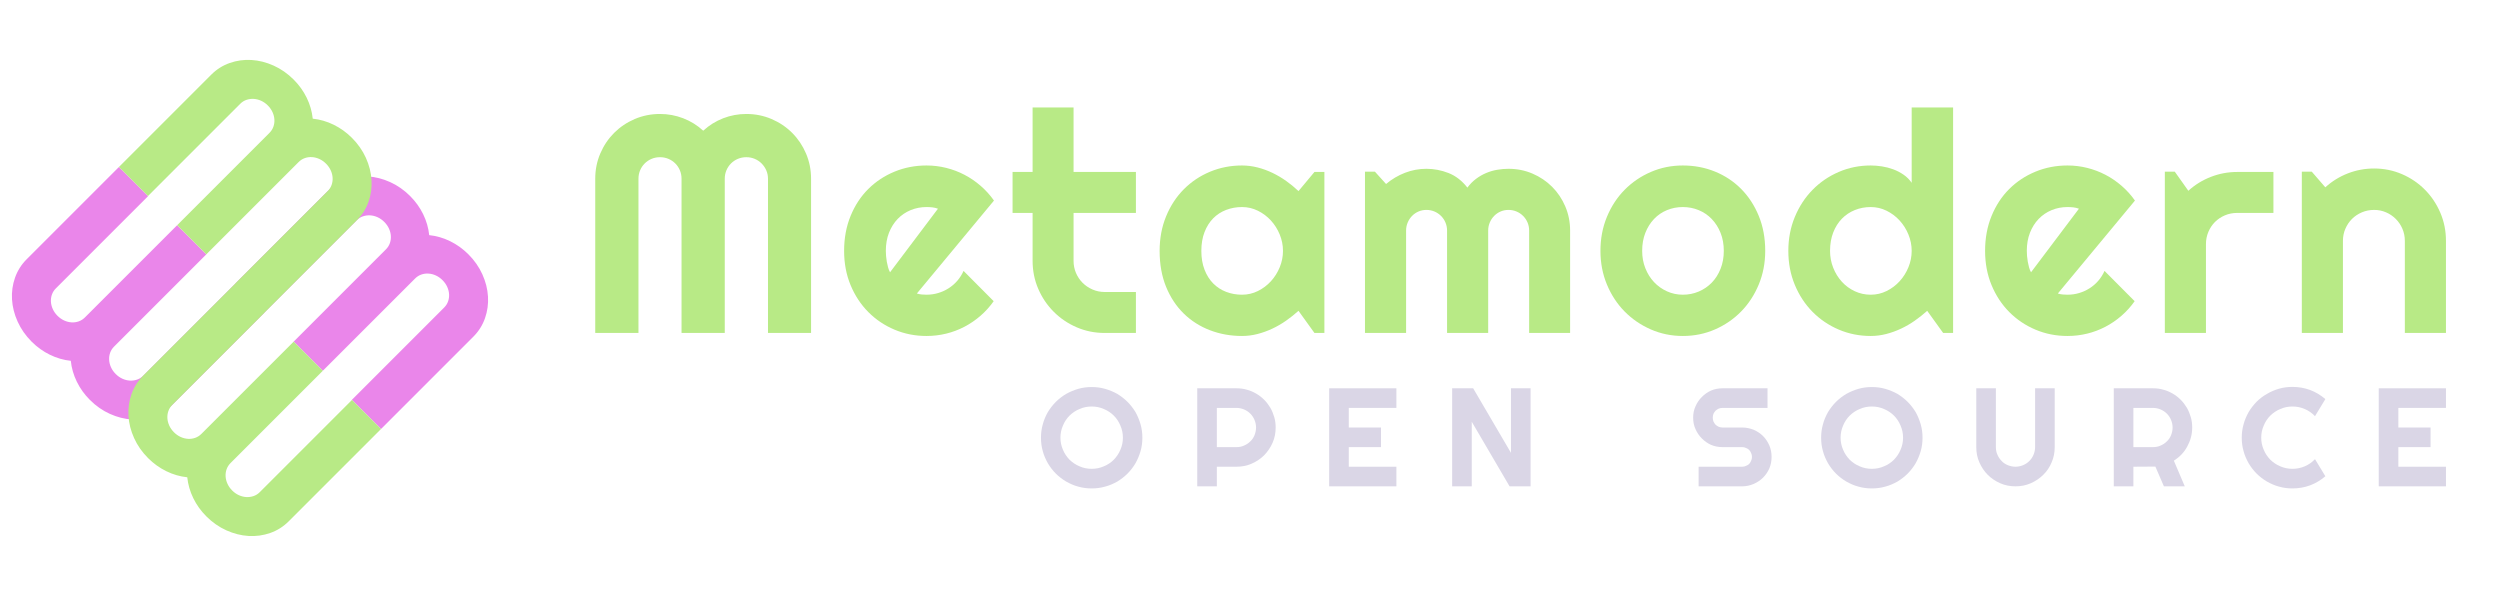
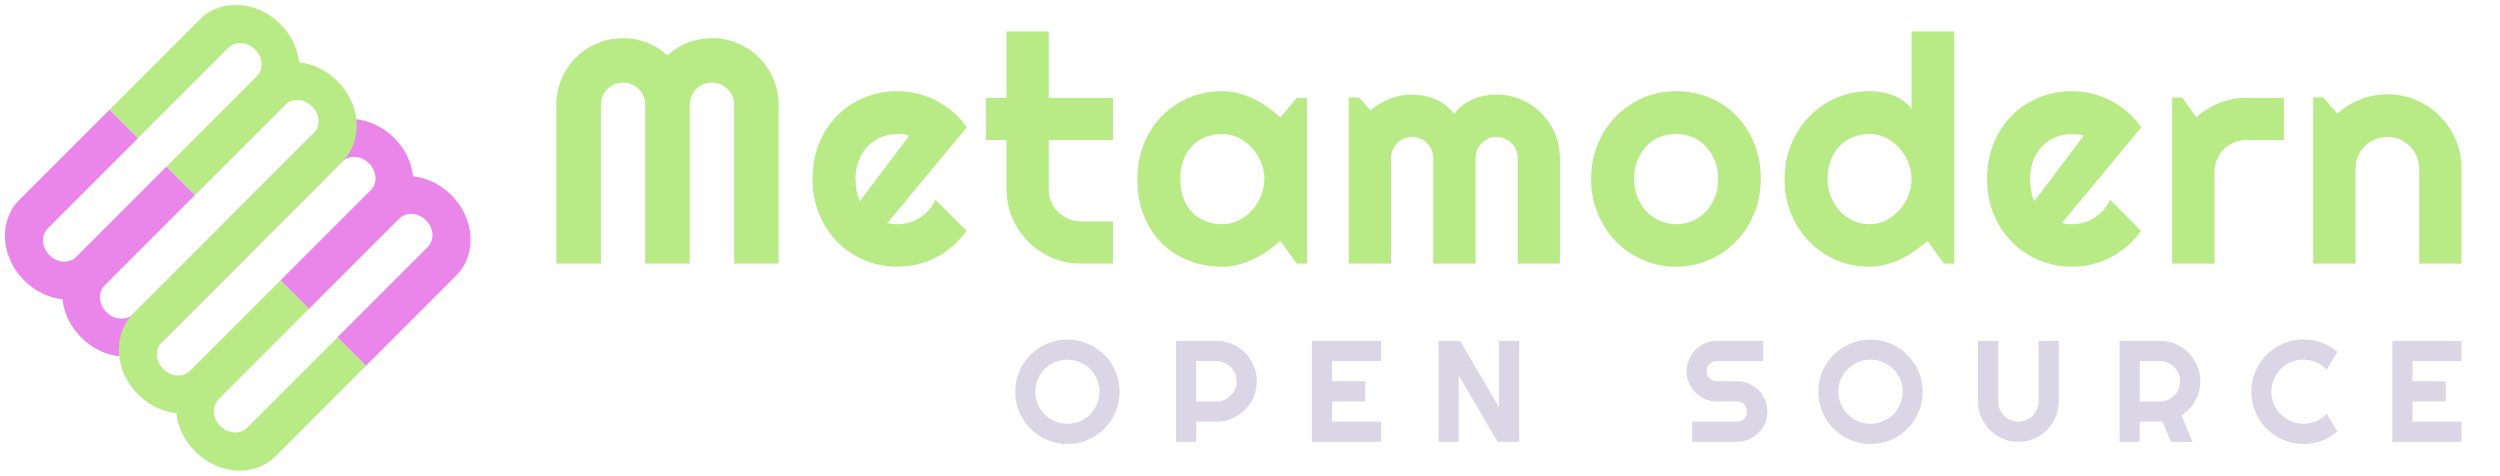
- <svg xmlns="http://www.w3.org/2000/svg" width="100%" height="100%" viewBox="0 0 1260 301" version="1.1" xml:space="preserve" style="fill-rule:evenodd;clip-rule:evenodd;stroke-linejoin:round;stroke-miterlimit:2;">
-   <rect id="os-logo-blue-purple-no-bg" x="0" y="0" width="1260" height="300.358" style="fill:none;" />
-   <g>
-     <path d="M133.307,157.485l46.507,-46.507c0.908,-0.908 1.952,-1.56 3.132,-1.955c1.18,-0.394 2.398,-0.554 3.654,-0.479c1.256,0.075 2.494,0.39 3.715,0.945c1.22,0.554 2.343,1.344 3.367,2.368c1.024,1.024 1.813,2.146 2.368,3.367c0.554,1.22 0.869,2.458 0.944,3.715c0.075,1.256 -0.093,2.465 -0.505,3.628c-0.411,1.162 -1.071,2.198 -1.98,3.106l-46.507,46.508l14.695,14.695l46.508,-46.507c0.908,-0.909 1.943,-1.569 3.106,-1.98c1.163,-0.412 2.372,-0.58 3.628,-0.505c1.256,0.075 2.495,0.39 3.715,0.944c1.221,0.555 2.343,1.344 3.367,2.368c1.024,1.024 1.814,2.147 2.368,3.367c0.555,1.221 0.869,2.459 0.945,3.715c0.075,1.256 -0.093,2.466 -0.505,3.628c-0.412,1.163 -1.072,2.199 -1.98,3.107l-46.508,46.507l14.696,14.696l46.507,-46.508c2.695,-2.695 4.659,-5.802 5.892,-9.322c1.233,-3.521 1.737,-7.165 1.512,-10.933c-0.226,-3.769 -1.171,-7.5 -2.837,-11.194c-1.665,-3.694 -4.017,-7.06 -7.055,-10.098c-2.731,-2.731 -5.791,-4.927 -9.18,-6.591c-3.389,-1.663 -6.908,-2.684 -10.557,-3.063c-0.379,-3.649 -1.391,-7.159 -3.037,-10.531c-1.646,-3.372 -3.835,-6.423 -6.565,-9.154c-3.038,-3.038 -6.405,-5.39 -10.098,-7.055c-3.694,-1.666 -7.426,-2.611 -11.194,-2.837c-3.768,-0.225 -7.412,0.278 -10.933,1.512c-3.52,1.233 -6.628,3.197 -9.322,5.892l-46.508,46.507l0.031,0.031l-46.507,46.508c-0.908,0.908 -1.952,1.559 -3.132,1.954c-1.18,0.395 -2.398,0.555 -3.654,0.479c-1.256,-0.075 -2.494,-0.39 -3.715,-0.944c-1.22,-0.555 -2.343,-1.344 -3.367,-2.368c-1.024,-1.024 -1.813,-2.146 -2.368,-3.367c-0.554,-1.221 -0.869,-2.459 -0.944,-3.715c-0.075,-1.256 0.093,-2.465 0.505,-3.628c0.411,-1.163 1.071,-2.198 1.98,-3.107l46.507,-46.507l-14.695,-14.695l-46.508,46.507c-0.908,0.908 -1.943,1.568 -3.106,1.98c-1.163,0.412 -2.372,0.58 -3.628,0.505c-1.256,-0.075 -2.495,-0.39 -3.715,-0.945c-1.221,-0.554 -2.343,-1.343 -3.367,-2.368c-1.024,-1.024 -1.814,-2.146 -2.368,-3.367c-0.555,-1.22 -0.869,-2.458 -0.945,-3.714c-0.075,-1.257 0.093,-2.466 0.505,-3.629c0.412,-1.162 1.072,-2.198 1.98,-3.106l46.508,-46.508l-14.696,-14.695l-46.507,46.507c-2.695,2.695 -4.659,5.803 -5.892,9.323c-1.233,3.52 -1.737,7.165 -1.512,10.933c0.226,3.768 1.171,7.499 2.837,11.193c1.665,3.694 4.017,7.06 7.055,10.098c2.731,2.731 5.791,4.928 9.18,6.591c3.389,1.663 6.908,2.684 10.557,3.063c0.379,3.649 1.391,7.16 3.037,10.532c1.646,3.372 3.835,6.423 6.565,9.154c3.038,3.038 6.405,5.39 10.098,7.055c3.694,1.665 7.426,2.611 11.194,2.836c3.768,0.226 7.412,-0.278 10.933,-1.511c3.52,-1.233 6.628,-3.197 9.322,-5.892l46.508,-46.508" style="fill:#ea86ea;" />
-     <path d="M133.338,157.516l46.507,-46.507c2.695,-2.695 4.659,-5.802 5.892,-9.323c1.233,-3.52 1.737,-7.164 1.512,-10.932c-0.226,-3.769 -1.172,-7.5 -2.837,-11.194c-1.665,-3.694 -4.017,-7.06 -7.055,-10.098c-2.731,-2.731 -5.791,-4.928 -9.18,-6.591c-3.389,-1.663 -6.908,-2.684 -10.557,-3.063c-0.379,-3.649 -1.391,-7.159 -3.037,-10.531c-1.646,-3.372 -3.835,-6.423 -6.566,-9.154c-3.038,-3.038 -6.404,-5.39 -10.098,-7.055c-3.694,-1.666 -7.425,-2.611 -11.193,-2.837c-3.768,-0.226 -7.412,0.278 -10.933,1.512c-3.52,1.233 -6.628,3.197 -9.322,5.892l-46.508,46.507l14.644,14.644l46.508,-46.507c0.908,-0.908 1.952,-1.56 3.132,-1.955c1.18,-0.394 2.398,-0.554 3.654,-0.479c1.256,0.075 2.494,0.39 3.715,0.945c1.22,0.554 2.343,1.343 3.367,2.367c1.024,1.025 1.813,2.147 2.367,3.367c0.555,1.221 0.87,2.459 0.945,3.715c0.075,1.256 -0.093,2.466 -0.505,3.629c-0.412,1.162 -1.072,2.198 -1.98,3.106l-46.507,46.508l14.695,14.695l46.507,-46.507c0.909,-0.909 1.944,-1.569 3.107,-1.981c1.163,-0.411 2.372,-0.58 3.628,-0.504c1.256,0.075 2.495,0.39 3.715,0.944c1.221,0.555 2.343,1.344 3.367,2.368c1.024,1.024 1.814,2.146 2.368,3.367c0.554,1.221 0.869,2.459 0.945,3.715c0.075,1.256 -0.094,2.465 -0.505,3.628c-0.412,1.163 -1.072,2.198 -1.98,3.107l-46.508,46.507l0.02,0.02l-46.507,46.507c-2.695,2.695 -4.659,5.803 -5.892,9.323c-1.233,3.521 -1.737,7.165 -1.512,10.933c0.226,3.768 1.172,7.499 2.837,11.193c1.665,3.694 4.017,7.06 7.055,10.098c2.731,2.731 5.791,4.928 9.18,6.591c3.389,1.663 6.908,2.684 10.557,3.063c0.379,3.649 1.391,7.16 3.037,10.532c1.646,3.372 3.835,6.423 6.566,9.154c3.038,3.038 6.404,5.39 10.098,7.055c3.694,1.665 7.425,2.611 11.193,2.836c3.768,0.226 7.412,-0.278 10.933,-1.511c3.52,-1.233 6.628,-3.197 9.322,-5.892l46.508,-46.507l-14.644,-14.645l-46.508,46.508c-0.908,0.908 -1.952,1.56 -3.132,1.954c-1.18,0.395 -2.398,0.555 -3.654,0.479c-1.256,-0.075 -2.494,-0.39 -3.715,-0.944c-1.22,-0.555 -2.343,-1.344 -3.367,-2.368c-1.024,-1.024 -1.813,-2.146 -2.367,-3.367c-0.555,-1.22 -0.87,-2.459 -0.945,-3.715c-0.075,-1.256 0.093,-2.465 0.505,-3.628c0.412,-1.163 1.072,-2.198 1.98,-3.107l46.507,-46.507l-14.695,-14.695l-46.507,46.507c-0.909,0.908 -1.944,1.568 -3.107,1.98c-1.163,0.412 -2.372,0.58 -3.628,0.505c-1.256,-0.075 -2.495,-0.39 -3.715,-0.945c-1.221,-0.554 -2.343,-1.343 -3.367,-2.367c-1.024,-1.024 -1.814,-2.147 -2.368,-3.367c-0.554,-1.221 -0.869,-2.459 -0.945,-3.715c-0.075,-1.256 0.094,-2.466 0.505,-3.629c0.412,-1.162 1.072,-2.198 1.98,-3.106l46.508,-46.507" style="fill:#b8ea86;" />
-   </g>
-   <path d="M408.777,167.814l-21.71,0l0,-77.731c0,-1.518 -0.291,-2.935 -0.873,-4.25c-0.582,-1.316 -1.366,-2.467 -2.353,-3.454c-0.987,-0.987 -2.138,-1.759 -3.454,-2.315c-1.316,-0.557 -2.733,-0.835 -4.251,-0.835c-1.518,0 -2.935,0.278 -4.251,0.835c-1.316,0.556 -2.467,1.328 -3.454,2.315c-0.986,0.987 -1.758,2.138 -2.315,3.454c-0.556,1.315 -0.835,2.732 -0.835,4.25l0,77.731l-21.786,0l0,-77.731c0,-1.518 -0.278,-2.935 -0.835,-4.25c-0.556,-1.316 -1.328,-2.467 -2.315,-3.454c-0.987,-0.987 -2.138,-1.759 -3.454,-2.315c-1.315,-0.557 -2.732,-0.835 -4.25,-0.835c-1.519,0 -2.936,0.278 -4.251,0.835c-1.316,0.556 -2.467,1.328 -3.454,2.315c-0.987,0.987 -1.759,2.138 -2.315,3.454c-0.557,1.315 -0.835,2.732 -0.835,4.25l0,77.731l-21.786,0l0,-77.731c0,-4.503 0.848,-8.742 2.543,-12.714c1.695,-3.973 4.023,-7.439 6.983,-10.4c2.961,-2.96 6.427,-5.288 10.4,-6.983c3.972,-1.696 8.211,-2.543 12.715,-2.543c4.048,0 7.945,0.721 11.689,2.163c3.745,1.442 7.111,3.53 10.096,6.263c2.986,-2.733 6.339,-4.821 10.058,-6.263c3.72,-1.442 7.604,-2.163 11.652,-2.163c4.504,0 8.742,0.847 12.715,2.543c3.972,1.695 7.439,4.023 10.399,6.983c2.961,2.961 5.288,6.427 6.984,10.4c1.695,3.972 2.543,8.211 2.543,12.714l0,77.731Z" style="fill:#b8ea86;fill-rule:nonzero;" />
-   <path d="M462.098,147.926c0.809,0.253 1.619,0.417 2.429,0.493c0.809,0.076 1.619,0.114 2.429,0.114c2.024,0 3.972,-0.278 5.845,-0.835c1.872,-0.557 3.631,-1.354 5.275,-2.391c1.645,-1.038 3.113,-2.303 4.403,-3.796c1.291,-1.493 2.341,-3.15 3.15,-4.972l15.182,15.258c-1.923,2.733 -4.137,5.187 -6.642,7.363c-2.505,2.176 -5.212,4.023 -8.122,5.541c-2.91,1.518 -5.972,2.67 -9.185,3.454c-3.214,0.785 -6.516,1.177 -9.906,1.177c-5.719,0 -11.095,-1.063 -16.131,-3.188c-5.035,-2.126 -9.438,-5.086 -13.208,-8.882c-3.77,-3.795 -6.743,-8.312 -8.919,-13.549c-2.176,-5.238 -3.264,-10.994 -3.264,-17.269c0,-6.427 1.088,-12.298 3.264,-17.611c2.176,-5.314 5.149,-9.843 8.919,-13.588c3.77,-3.745 8.173,-6.654 13.208,-8.729c5.036,-2.075 10.412,-3.113 16.131,-3.113c3.39,0 6.705,0.405 9.944,1.215c3.239,0.81 6.313,1.974 9.223,3.492c2.91,1.518 5.63,3.378 8.16,5.579c2.53,2.201 4.757,4.668 6.68,7.401l-38.865,46.836Zm10.627,-42.737c-0.962,-0.354 -1.91,-0.582 -2.847,-0.683c-0.936,-0.101 -1.91,-0.152 -2.922,-0.152c-2.834,0 -5.504,0.519 -8.008,1.556c-2.505,1.038 -4.682,2.518 -6.529,4.441c-1.847,1.923 -3.302,4.238 -4.364,6.946c-1.063,2.707 -1.594,5.756 -1.594,9.147c0,0.759 0.038,1.619 0.113,2.58c0.076,0.962 0.203,1.936 0.38,2.923c0.177,0.987 0.392,1.936 0.645,2.846c0.253,0.911 0.582,1.721 0.987,2.43l24.139,-32.034Z" style="fill:#b8ea86;fill-rule:nonzero;" />
-   <path d="M556.789,167.814c-5.01,0 -9.716,-0.949 -14.119,-2.847c-4.403,-1.898 -8.262,-4.504 -11.576,-7.819c-3.315,-3.314 -5.921,-7.173 -7.819,-11.576c-1.897,-4.402 -2.846,-9.109 -2.846,-14.119l0,-24.138l-10.096,0l0,-20.647l10.096,0l0,-32.489l20.647,0l0,32.489l31.426,0l0,20.647l-31.426,0l0,24.138c0,2.177 0.405,4.213 1.214,6.111c0.81,1.898 1.923,3.555 3.34,4.972c1.417,1.417 3.087,2.543 5.01,3.378c1.923,0.835 3.973,1.253 6.149,1.253l15.713,0l0,20.647l-15.713,0Z" style="fill:#b8ea86;fill-rule:nonzero;" />
-   <path d="M667.497,167.814l-5.01,0l-8.047,-11.159c-1.973,1.771 -4.061,3.429 -6.262,4.972c-2.201,1.544 -4.517,2.885 -6.946,4.023c-2.429,1.139 -4.921,2.037 -7.477,2.695c-2.555,0.658 -5.149,0.987 -7.78,0.987c-5.719,0 -11.096,-0.962 -16.131,-2.885c-5.035,-1.923 -9.438,-4.719 -13.208,-8.388c-3.77,-3.669 -6.743,-8.16 -8.919,-13.473c-2.176,-5.314 -3.264,-11.361 -3.264,-18.142c0,-6.326 1.088,-12.133 3.264,-17.421c2.176,-5.289 5.149,-9.831 8.919,-13.626c3.77,-3.795 8.173,-6.743 13.208,-8.843c5.035,-2.1 10.412,-3.151 16.131,-3.151c2.631,0 5.237,0.329 7.818,0.987c2.581,0.658 5.086,1.569 7.515,2.733c2.429,1.164 4.744,2.53 6.946,4.099c2.201,1.569 4.263,3.264 6.186,5.086l8.047,-9.64l5.01,0l0,81.146Zm-20.875,-41.37c0,-2.834 -0.544,-5.58 -1.632,-8.237c-1.088,-2.656 -2.568,-5.009 -4.441,-7.059c-1.872,-2.05 -4.061,-3.694 -6.566,-4.934c-2.505,-1.24 -5.174,-1.86 -8.008,-1.86c-2.834,0 -5.504,0.481 -8.009,1.442c-2.505,0.962 -4.681,2.379 -6.528,4.251c-1.847,1.873 -3.302,4.188 -4.364,6.946c-1.063,2.758 -1.595,5.908 -1.595,9.451c0,3.542 0.532,6.692 1.595,9.45c1.062,2.758 2.517,5.073 4.364,6.946c1.847,1.872 4.023,3.289 6.528,4.251c2.505,0.961 5.175,1.442 8.009,1.442c2.834,0 5.503,-0.62 8.008,-1.86c2.505,-1.24 4.694,-2.884 6.566,-4.934c1.873,-2.049 3.353,-4.403 4.441,-7.059c1.088,-2.657 1.632,-5.403 1.632,-8.236Z" style="fill:#b8ea86;fill-rule:nonzero;" />
-   <path d="M791.336,167.814l-20.647,0l0,-51.618c0,-1.417 -0.265,-2.758 -0.797,-4.023c-0.531,-1.265 -1.277,-2.379 -2.239,-3.34c-0.961,-0.962 -2.075,-1.708 -3.34,-2.24c-1.265,-0.531 -2.606,-0.797 -4.023,-0.797c-1.417,0 -2.745,0.266 -3.985,0.797c-1.24,0.532 -2.328,1.278 -3.264,2.24c-0.936,0.961 -1.67,2.075 -2.202,3.34c-0.531,1.265 -0.797,2.606 -0.797,4.023l0,51.618l-20.723,0l0,-51.618c0,-1.417 -0.265,-2.758 -0.797,-4.023c-0.531,-1.265 -1.277,-2.379 -2.239,-3.34c-0.961,-0.962 -2.075,-1.708 -3.34,-2.24c-1.265,-0.531 -2.606,-0.797 -4.023,-0.797c-1.417,0 -2.745,0.266 -3.985,0.797c-1.24,0.532 -2.328,1.278 -3.264,2.24c-0.937,0.961 -1.67,2.075 -2.202,3.34c-0.531,1.265 -0.797,2.606 -0.797,4.023l0,51.618l-20.723,0l0,-81.298l5.01,0l5.617,6.224c2.885,-2.429 6.06,-4.314 9.527,-5.655c3.466,-1.341 7.072,-2.012 10.817,-2.012c3.795,0 7.502,0.709 11.12,2.126c3.619,1.417 6.794,3.871 9.527,7.363c1.265,-1.721 2.707,-3.188 4.327,-4.403c1.619,-1.214 3.327,-2.201 5.124,-2.96c1.796,-0.759 3.656,-1.303 5.579,-1.632c1.923,-0.329 3.821,-0.494 5.693,-0.494c4.301,0 8.337,0.81 12.107,2.43c3.77,1.619 7.06,3.833 9.868,6.642c2.809,2.808 5.023,6.11 6.642,9.906c1.62,3.795 2.429,7.843 2.429,12.145l0,51.618Z" style="fill:#b8ea86;fill-rule:nonzero;" />
-   <path d="M889.671,126.444c0,6.072 -1.088,11.727 -3.264,16.965c-2.176,5.238 -5.136,9.767 -8.881,13.588c-3.745,3.82 -8.135,6.831 -13.17,9.033c-5.036,2.201 -10.438,3.302 -16.207,3.302c-5.718,0 -11.095,-1.101 -16.13,-3.302c-5.035,-2.202 -9.438,-5.213 -13.208,-9.033c-3.77,-3.821 -6.743,-8.35 -8.919,-13.588c-2.177,-5.238 -3.265,-10.893 -3.265,-16.965c0,-6.174 1.088,-11.893 3.265,-17.156c2.176,-5.263 5.149,-9.805 8.919,-13.625c3.77,-3.821 8.173,-6.819 13.208,-8.995c5.035,-2.176 10.412,-3.265 16.13,-3.265c5.769,0 11.171,1.025 16.207,3.075c5.035,2.049 9.425,4.959 13.17,8.729c3.745,3.77 6.705,8.3 8.881,13.588c2.176,5.288 3.264,11.171 3.264,17.649Zm-20.875,0c0,-3.34 -0.544,-6.364 -1.632,-9.072c-1.088,-2.707 -2.568,-5.035 -4.44,-6.983c-1.873,-1.948 -4.061,-3.441 -6.566,-4.479c-2.505,-1.037 -5.175,-1.556 -8.009,-1.556c-2.834,0 -5.503,0.519 -8.008,1.556c-2.505,1.038 -4.681,2.531 -6.528,4.479c-1.847,1.948 -3.302,4.276 -4.365,6.983c-1.063,2.708 -1.594,5.732 -1.594,9.072c0,3.137 0.531,6.047 1.594,8.729c1.063,2.682 2.518,5.01 4.365,6.984c1.847,1.973 4.023,3.529 6.528,4.668c2.505,1.139 5.174,1.708 8.008,1.708c2.834,0 5.504,-0.532 8.009,-1.594c2.505,-1.063 4.693,-2.556 6.566,-4.479c1.872,-1.923 3.352,-4.251 4.44,-6.983c1.088,-2.733 1.632,-5.744 1.632,-9.033Z" style="fill:#b8ea86;fill-rule:nonzero;" />
-   <path d="M984.362,167.814l-5.01,0l-8.046,-11.159c-1.974,1.771 -4.061,3.429 -6.262,4.972c-2.202,1.544 -4.517,2.885 -6.946,4.023c-2.429,1.139 -4.921,2.037 -7.477,2.695c-2.556,0.658 -5.149,0.987 -7.781,0.987c-5.718,0 -11.095,-1.076 -16.13,-3.226c-5.035,-2.151 -9.438,-5.137 -13.208,-8.958c-3.77,-3.82 -6.743,-8.349 -8.919,-13.587c-2.176,-5.238 -3.264,-10.944 -3.264,-17.117c0,-6.124 1.088,-11.817 3.264,-17.08c2.176,-5.263 5.149,-9.817 8.919,-13.663c3.77,-3.846 8.173,-6.857 13.208,-9.033c5.035,-2.176 10.412,-3.265 16.13,-3.265c1.822,0 3.707,0.152 5.656,0.456c1.948,0.304 3.846,0.797 5.693,1.48c1.847,0.683 3.58,1.582 5.199,2.695c1.62,1.113 2.986,2.48 4.099,4.099l0,-37.954l20.875,0l0,113.635Zm-20.875,-41.37c0,-2.834 -0.544,-5.58 -1.632,-8.237c-1.088,-2.656 -2.568,-5.009 -4.44,-7.059c-1.873,-2.05 -4.061,-3.694 -6.566,-4.934c-2.505,-1.24 -5.175,-1.86 -8.009,-1.86c-2.834,0 -5.503,0.506 -8.008,1.518c-2.505,1.012 -4.681,2.467 -6.528,4.365c-1.847,1.898 -3.302,4.213 -4.365,6.946c-1.062,2.732 -1.594,5.819 -1.594,9.261c0,2.985 0.532,5.819 1.594,8.501c1.063,2.682 2.518,5.036 4.365,7.06c1.847,2.024 4.023,3.618 6.528,4.782c2.505,1.164 5.174,1.746 8.008,1.746c2.834,0 5.504,-0.62 8.009,-1.86c2.505,-1.24 4.693,-2.884 6.566,-4.934c1.872,-2.049 3.352,-4.403 4.44,-7.059c1.088,-2.657 1.632,-5.403 1.632,-8.236Z" style="fill:#b8ea86;fill-rule:nonzero;" />
-   <path d="M1037.15,147.926c0.81,0.253 1.619,0.417 2.429,0.493c0.81,0.076 1.619,0.114 2.429,0.114c2.024,0 3.973,-0.278 5.845,-0.835c1.872,-0.557 3.631,-1.354 5.276,-2.391c1.644,-1.038 3.112,-2.303 4.402,-3.796c1.291,-1.493 2.341,-3.15 3.151,-4.972l15.181,15.258c-1.923,2.733 -4.137,5.187 -6.642,7.363c-2.505,2.176 -5.212,4.023 -8.122,5.541c-2.91,1.518 -5.971,2.67 -9.185,3.454c-3.213,0.785 -6.515,1.177 -9.906,1.177c-5.718,0 -11.095,-1.063 -16.13,-3.188c-5.036,-2.126 -9.438,-5.086 -13.208,-8.882c-3.771,-3.795 -6.744,-8.312 -8.92,-13.549c-2.176,-5.238 -3.264,-10.994 -3.264,-17.269c0,-6.427 1.088,-12.298 3.264,-17.611c2.176,-5.314 5.149,-9.843 8.92,-13.588c3.77,-3.745 8.172,-6.654 13.208,-8.729c5.035,-2.075 10.412,-3.113 16.13,-3.113c3.391,0 6.705,0.405 9.944,1.215c3.239,0.81 6.313,1.974 9.223,3.492c2.91,1.518 5.63,3.378 8.16,5.579c2.53,2.201 4.757,4.668 6.68,7.401l-38.865,46.836Zm10.627,-42.737c-0.961,-0.354 -1.91,-0.582 -2.846,-0.683c-0.937,-0.101 -1.911,-0.152 -2.923,-0.152c-2.834,0 -5.503,0.519 -8.008,1.556c-2.505,1.038 -4.681,2.518 -6.528,4.441c-1.847,1.923 -3.302,4.238 -4.365,6.946c-1.063,2.707 -1.594,5.756 -1.594,9.147c0,0.759 0.038,1.619 0.114,2.58c0.076,0.962 0.202,1.936 0.379,2.923c0.177,0.987 0.392,1.936 0.645,2.846c0.254,0.911 0.582,1.721 0.987,2.43l24.139,-32.034Z" style="fill:#b8ea86;fill-rule:nonzero;" />
-   <path d="M1111.8,167.814l-20.723,0l0,-81.298l5.01,0l6.832,9.64c3.34,-3.036 7.135,-5.377 11.386,-7.021c4.251,-1.645 8.654,-2.467 13.208,-2.467l18.294,0l0,20.647l-18.294,0c-2.176,0 -4.225,0.404 -6.148,1.214c-1.923,0.81 -3.593,1.923 -5.01,3.34c-1.417,1.417 -2.531,3.087 -3.34,5.01c-0.81,1.923 -1.215,3.973 -1.215,6.149l0,44.786Z" style="fill:#b8ea86;fill-rule:nonzero;" />
-   <path d="M1180.84,167.814l-20.723,0l0,-81.298l5.01,0l6.832,7.894c3.34,-3.036 7.123,-5.377 11.348,-7.021c4.226,-1.645 8.641,-2.467 13.246,-2.467c4.96,0 9.641,0.949 14.043,2.846c4.403,1.898 8.249,4.504 11.538,7.819c3.29,3.314 5.883,7.186 7.781,11.614c1.898,4.428 2.847,9.147 2.847,14.157l0,46.456l-20.723,0l0,-46.456c0,-2.126 -0.405,-4.137 -1.215,-6.035c-0.81,-1.898 -1.923,-3.555 -3.34,-4.972c-1.417,-1.417 -3.061,-2.53 -4.934,-3.34c-1.872,-0.81 -3.871,-1.215 -5.997,-1.215c-2.176,0 -4.225,0.405 -6.148,1.215c-1.923,0.81 -3.593,1.923 -5.01,3.34c-1.417,1.417 -2.53,3.074 -3.34,4.972c-0.81,1.898 -1.215,3.909 -1.215,6.035l0,46.456Z" style="fill:#b8ea86;fill-rule:nonzero;" />
-   <g transform="matrix(0.313262,0,0,0.313262,358.312,-59.1062)">
+ <svg xmlns="http://www.w3.org/2000/svg" width="100%" height="100%" viewBox="0 0 1224 233" version="1.1" xml:space="preserve" style="fill-rule:evenodd;clip-rule:evenodd;stroke-linejoin:round;stroke-miterlimit:2;">
+   <rect id="os-logo-blue-purple-no-bg" x="0" y="0" width="1224" height="232.8" style="fill:none;" />
+   <path d="M123.341,123.341l44.182,-44.182c0.863,-0.863 1.855,-1.482 2.976,-1.857c1.121,-0.375 2.278,-0.526 3.471,-0.455c1.193,0.072 2.37,0.371 3.529,0.897c1.16,0.527 2.226,1.277 3.199,2.25c0.973,0.973 1.722,2.039 2.249,3.199c0.527,1.159 0.826,2.336 0.897,3.529c0.072,1.193 -0.088,2.342 -0.479,3.447c-0.391,1.104 -1.018,2.088 -1.881,2.951l-44.182,44.182l13.96,13.96l44.182,-44.182c0.863,-0.863 1.847,-1.49 2.952,-1.881c1.104,-0.391 2.253,-0.551 3.446,-0.479c1.194,0.071 2.37,0.37 3.53,0.897c1.159,0.527 2.225,1.277 3.198,2.249c0.973,0.973 1.723,2.04 2.25,3.199c0.526,1.16 0.826,2.336 0.897,3.529c0.071,1.194 -0.088,2.343 -0.48,3.447c-0.391,1.105 -1.018,2.088 -1.881,2.951l-44.182,44.182l13.961,13.961l44.182,-44.182c2.56,-2.56 4.426,-5.512 5.597,-8.857c1.172,-3.344 1.651,-6.806 1.436,-10.386c-0.214,-3.58 -1.112,-7.124 -2.694,-10.633c-1.582,-3.51 -3.817,-6.707 -6.703,-9.594c-2.594,-2.594 -5.501,-4.681 -8.72,-6.261c-3.22,-1.58 -6.563,-2.55 -10.03,-2.91c-0.36,-3.466 -1.321,-6.801 -2.885,-10.005c-1.564,-3.203 -3.643,-6.102 -6.237,-8.696c-2.886,-2.886 -6.084,-5.12 -9.593,-6.702c-3.51,-1.583 -7.054,-2.481 -10.634,-2.695c-3.58,-0.214 -7.042,0.264 -10.386,1.436c-3.345,1.171 -6.297,3.037 -8.857,5.597l-44.182,44.182l0.03,0.03l-44.182,44.182c-0.863,0.863 -1.855,1.482 -2.976,1.857c-1.121,0.375 -2.278,0.526 -3.471,0.455c-1.193,-0.072 -2.37,-0.371 -3.529,-0.897c-1.16,-0.527 -2.226,-1.277 -3.199,-2.25c-0.973,-0.973 -1.722,-2.039 -2.249,-3.199c-0.527,-1.159 -0.826,-2.336 -0.897,-3.529c-0.072,-1.193 0.088,-2.342 0.479,-3.447c0.391,-1.104 1.018,-2.088 1.881,-2.951l44.182,-44.182l-13.96,-13.96l-44.182,44.182c-0.863,0.863 -1.847,1.49 -2.952,1.881c-1.104,0.391 -2.253,0.551 -3.446,0.479c-1.194,-0.071 -2.37,-0.37 -3.53,-0.897c-1.159,-0.527 -2.225,-1.277 -3.198,-2.249c-0.973,-0.973 -1.723,-2.04 -2.25,-3.199c-0.526,-1.16 -0.826,-2.336 -0.897,-3.529c-0.071,-1.194 0.088,-2.343 0.48,-3.447c0.391,-1.105 1.018,-2.088 1.881,-2.951l44.182,-44.182l-13.961,-13.961l-44.182,44.182c-2.56,2.56 -4.426,5.512 -5.597,8.857c-1.172,3.344 -1.651,6.806 -1.436,10.386c0.214,3.58 1.112,7.124 2.694,10.633c1.582,3.51 3.817,6.707 6.703,9.594c2.594,2.594 5.501,4.681 8.72,6.261c3.22,1.58 6.563,2.55 10.03,2.91c0.36,3.466 1.321,6.801 2.885,10.005c1.564,3.203 3.643,6.102 6.237,8.696c2.886,2.886 6.084,5.12 9.593,6.702c3.51,1.583 7.054,2.481 10.634,2.695c3.58,0.214 7.042,-0.264 10.386,-1.436c3.345,-1.171 6.297,-3.037 8.857,-5.597l44.182,-44.182" style="fill:#ea86ea;" />
+   <path d="M123.371,123.371l44.182,-44.182c2.56,-2.56 4.426,-5.512 5.597,-8.857c1.172,-3.344 1.65,-6.806 1.436,-10.386c-0.214,-3.58 -1.112,-7.124 -2.695,-10.634c-1.582,-3.509 -3.816,-6.707 -6.702,-9.593c-2.594,-2.594 -5.501,-4.681 -8.721,-6.261c-3.219,-1.58 -6.562,-2.55 -10.029,-2.91c-0.36,-3.467 -1.322,-6.802 -2.885,-10.005c-1.564,-3.203 -3.643,-6.102 -6.237,-8.696c-2.887,-2.886 -6.084,-5.121 -9.594,-6.703c-3.509,-1.582 -7.053,-2.48 -10.633,-2.694c-3.58,-0.215 -7.042,0.264 -10.386,1.436c-3.345,1.171 -6.297,3.037 -8.857,5.597l-44.182,44.182l13.912,13.912l44.182,-44.182c0.863,-0.863 1.855,-1.482 2.976,-1.857c1.12,-0.375 2.277,-0.526 3.471,-0.455c1.193,0.071 2.369,0.371 3.529,0.897c1.159,0.527 2.226,1.277 3.199,2.25c0.972,0.973 1.722,2.039 2.249,3.198c0.527,1.16 0.826,2.336 0.897,3.53c0.072,1.193 -0.088,2.342 -0.479,3.446c-0.391,1.105 -1.018,2.089 -1.881,2.952l-44.182,44.182l13.96,13.96l44.182,-44.182c0.863,-0.863 1.847,-1.49 2.951,-1.881c1.105,-0.391 2.254,-0.551 3.447,-0.479c1.193,0.071 2.37,0.37 3.529,0.897c1.16,0.527 2.226,1.276 3.199,2.249c0.973,0.973 1.723,2.039 2.25,3.199c0.526,1.159 0.825,2.336 0.897,3.529c0.071,1.193 -0.089,2.342 -0.48,3.447c-0.391,1.105 -1.018,2.088 -1.881,2.951l-44.182,44.182l0.019,0.019l-44.182,44.182c-2.56,2.56 -4.426,5.512 -5.597,8.857c-1.172,3.344 -1.65,6.806 -1.436,10.386c0.214,3.58 1.112,7.124 2.695,10.634c1.582,3.509 3.816,6.707 6.702,9.593c2.594,2.594 5.501,4.681 8.721,6.261c3.219,1.58 6.562,2.55 10.029,2.91c0.36,3.467 1.322,6.802 2.885,10.005c1.564,3.203 3.643,6.102 6.237,8.696c2.887,2.886 6.084,5.121 9.594,6.703c3.509,1.582 7.053,2.48 10.633,2.694c3.58,0.215 7.042,-0.264 10.386,-1.436c3.345,-1.171 6.297,-3.037 8.857,-5.597l44.182,-44.182l-13.912,-13.912l-44.182,44.182c-0.863,0.863 -1.855,1.482 -2.976,1.857c-1.12,0.375 -2.277,0.526 -3.471,0.455c-1.193,-0.071 -2.369,-0.371 -3.529,-0.897c-1.159,-0.527 -2.226,-1.277 -3.199,-2.25c-0.972,-0.973 -1.722,-2.039 -2.249,-3.198c-0.527,-1.16 -0.826,-2.336 -0.897,-3.53c-0.072,-1.193 0.088,-2.342 0.479,-3.446c0.391,-1.105 1.018,-2.089 1.881,-2.952l44.182,-44.182l-13.96,-13.96l-44.182,44.182c-0.863,0.863 -1.847,1.49 -2.951,1.881c-1.105,0.391 -2.254,0.551 -3.447,0.479c-1.193,-0.071 -2.37,-0.37 -3.529,-0.897c-1.16,-0.527 -2.226,-1.276 -3.199,-2.249c-0.973,-0.973 -1.723,-2.039 -2.25,-3.199c-0.526,-1.159 -0.825,-2.336 -0.897,-3.529c-0.071,-1.193 0.089,-2.342 0.48,-3.447c0.391,-1.105 1.018,-2.088 1.881,-2.951l44.182,-44.182" style="fill:#b8ea86;" />
+   <path d="M381.177,129.055l-21.71,0l0,-77.73c0,-1.518 -0.291,-2.935 -0.873,-4.251c-0.582,-1.316 -1.366,-2.467 -2.353,-3.454c-0.987,-0.986 -2.138,-1.758 -3.454,-2.315c-1.316,-0.557 -2.733,-0.835 -4.251,-0.835c-1.518,0 -2.935,0.278 -4.251,0.835c-1.316,0.557 -2.467,1.329 -3.454,2.315c-0.986,0.987 -1.758,2.138 -2.315,3.454c-0.556,1.316 -0.835,2.733 -0.835,4.251l0,77.73l-21.786,0l0,-77.73c0,-1.518 -0.278,-2.935 -0.835,-4.251c-0.556,-1.316 -1.328,-2.467 -2.315,-3.454c-0.987,-0.986 -2.138,-1.758 -3.454,-2.315c-1.315,-0.557 -2.732,-0.835 -4.25,-0.835c-1.519,0 -2.936,0.278 -4.251,0.835c-1.316,0.557 -2.467,1.329 -3.454,2.315c-0.987,0.987 -1.759,2.138 -2.315,3.454c-0.557,1.316 -0.835,2.733 -0.835,4.251l0,77.73l-21.786,0l0,-77.73c0,-4.504 0.848,-8.742 2.543,-12.715c1.695,-3.972 4.023,-7.439 6.983,-10.399c2.961,-2.961 6.427,-5.288 10.4,-6.984c3.972,-1.695 8.211,-2.543 12.715,-2.543c4.048,0 7.945,0.722 11.689,2.164c3.745,1.442 7.111,3.53 10.096,6.262c2.986,-2.732 6.339,-4.82 10.058,-6.262c3.72,-1.442 7.604,-2.164 11.652,-2.164c4.504,0 8.742,0.848 12.715,2.543c3.972,1.696 7.439,4.023 10.399,6.984c2.961,2.96 5.288,6.427 6.984,10.399c1.695,3.973 2.543,8.211 2.543,12.715l0,77.73Z" style="fill:#b8ea86;fill-rule:nonzero;" />
+   <path d="M434.498,109.167c0.809,0.253 1.619,0.418 2.429,0.494c0.809,0.075 1.619,0.113 2.429,0.113c2.024,0 3.972,-0.278 5.845,-0.835c1.872,-0.556 3.631,-1.353 5.275,-2.391c1.645,-1.037 3.113,-2.302 4.403,-3.795c1.291,-1.493 2.341,-3.15 3.15,-4.972l15.182,15.257c-1.923,2.733 -4.137,5.188 -6.642,7.364c-2.505,2.176 -5.212,4.023 -8.122,5.541c-2.91,1.518 -5.972,2.669 -9.185,3.454c-3.214,0.784 -6.516,1.176 -9.906,1.176c-5.719,0 -11.095,-1.062 -16.131,-3.188c-5.035,-2.125 -9.438,-5.086 -13.208,-8.881c-3.77,-3.796 -6.743,-8.312 -8.919,-13.55c-2.176,-5.237 -3.264,-10.994 -3.264,-17.269c0,-6.427 1.088,-12.297 3.264,-17.611c2.176,-5.313 5.149,-9.842 8.919,-13.587c3.77,-3.745 8.173,-6.655 13.208,-8.73c5.036,-2.075 10.412,-3.112 16.131,-3.112c3.39,0 6.705,0.405 9.944,1.215c3.239,0.809 6.313,1.973 9.223,3.491c2.91,1.519 5.63,3.378 8.16,5.58c2.53,2.201 4.757,4.668 6.68,7.401l-38.865,46.835Zm10.627,-42.736c-0.962,-0.354 -1.91,-0.582 -2.847,-0.683c-0.936,-0.102 -1.91,-0.152 -2.922,-0.152c-2.834,0 -5.504,0.518 -8.008,1.556c-2.505,1.037 -4.682,2.518 -6.529,4.441c-1.847,1.923 -3.302,4.238 -4.364,6.945c-1.063,2.708 -1.594,5.757 -1.594,9.147c0,0.759 0.038,1.619 0.113,2.581c0.076,0.961 0.203,1.936 0.38,2.922c0.177,0.987 0.392,1.936 0.645,2.847c0.253,0.911 0.582,1.721 0.987,2.429l24.139,-32.033Z" style="fill:#b8ea86;fill-rule:nonzero;" />
+   <path d="M529.189,129.055c-5.01,0 -9.716,-0.949 -14.119,-2.846c-4.403,-1.898 -8.262,-4.504 -11.576,-7.819c-3.315,-3.315 -5.921,-7.173 -7.819,-11.576c-1.897,-4.403 -2.846,-9.109 -2.846,-14.119l0,-24.139l-10.096,0l0,-20.647l10.096,0l0,-32.489l20.647,0l0,32.489l31.426,0l0,20.647l-31.426,0l0,24.139c0,2.176 0.405,4.213 1.214,6.111c0.81,1.897 1.923,3.555 3.34,4.972c1.417,1.417 3.087,2.543 5.01,3.378c1.923,0.835 3.973,1.252 6.149,1.252l15.713,0l0,20.647l-15.713,0Z" style="fill:#b8ea86;fill-rule:nonzero;" />
+   <path d="M639.897,129.055l-5.01,0l-8.047,-11.158c-1.973,1.771 -4.061,3.428 -6.262,4.972c-2.201,1.543 -4.517,2.884 -6.946,4.023c-2.429,1.138 -4.921,2.037 -7.477,2.695c-2.555,0.657 -5.149,0.986 -7.78,0.986c-5.719,0 -11.096,-0.961 -16.131,-2.884c-5.035,-1.923 -9.438,-4.719 -13.208,-8.388c-3.77,-3.669 -6.743,-8.16 -8.919,-13.474c-2.176,-5.313 -3.264,-11.361 -3.264,-18.142c0,-6.326 1.088,-12.133 3.264,-17.421c2.176,-5.288 5.149,-9.83 8.919,-13.625c3.77,-3.796 8.173,-6.744 13.208,-8.844c5.035,-2.1 10.412,-3.15 16.131,-3.15c2.631,0 5.237,0.329 7.818,0.987c2.581,0.658 5.086,1.569 7.515,2.733c2.429,1.164 4.744,2.53 6.946,4.099c2.201,1.568 4.263,3.264 6.186,5.085l8.047,-9.64l5.01,0l0,81.146Zm-20.875,-41.37c0,-2.834 -0.544,-5.579 -1.632,-8.236c-1.088,-2.657 -2.568,-5.01 -4.441,-7.059c-1.872,-2.05 -4.061,-3.695 -6.566,-4.934c-2.505,-1.24 -5.174,-1.86 -8.008,-1.86c-2.834,0 -5.504,0.481 -8.009,1.442c-2.505,0.962 -4.681,2.379 -6.528,4.251c-1.847,1.872 -3.302,4.188 -4.364,6.946c-1.063,2.758 -1.595,5.908 -1.595,9.45c0,3.542 0.532,6.693 1.595,9.451c1.062,2.758 2.517,5.073 4.364,6.945c1.847,1.873 4.023,3.29 6.528,4.251c2.505,0.962 5.175,1.442 8.009,1.442c2.834,0 5.503,-0.619 8.008,-1.859c2.505,-1.24 4.694,-2.885 6.566,-4.934c1.873,-2.05 3.353,-4.403 4.441,-7.06c1.088,-2.657 1.632,-5.402 1.632,-8.236Z" style="fill:#b8ea86;fill-rule:nonzero;" />
+   <path d="M763.736,129.055l-20.647,0l0,-51.618c0,-1.416 -0.265,-2.758 -0.797,-4.023c-0.531,-1.265 -1.277,-2.378 -2.239,-3.34c-0.961,-0.961 -2.075,-1.708 -3.34,-2.239c-1.265,-0.531 -2.606,-0.797 -4.023,-0.797c-1.417,0 -2.745,0.266 -3.985,0.797c-1.24,0.531 -2.328,1.278 -3.264,2.239c-0.936,0.962 -1.67,2.075 -2.202,3.34c-0.531,1.265 -0.797,2.607 -0.797,4.023l0,51.618l-20.723,0l0,-51.618c0,-1.416 -0.265,-2.758 -0.797,-4.023c-0.531,-1.265 -1.277,-2.378 -2.239,-3.34c-0.961,-0.961 -2.075,-1.708 -3.34,-2.239c-1.265,-0.531 -2.606,-0.797 -4.023,-0.797c-1.417,0 -2.745,0.266 -3.985,0.797c-1.24,0.531 -2.328,1.278 -3.264,2.239c-0.937,0.962 -1.67,2.075 -2.202,3.34c-0.531,1.265 -0.797,2.607 -0.797,4.023l0,51.618l-20.723,0l0,-81.298l5.01,0l5.617,6.225c2.885,-2.429 6.06,-4.314 9.527,-5.655c3.466,-1.341 7.072,-2.012 10.817,-2.012c3.795,0 7.502,0.709 11.12,2.125c3.619,1.417 6.794,3.872 9.527,7.364c1.265,-1.721 2.707,-3.189 4.327,-4.403c1.619,-1.215 3.327,-2.201 5.124,-2.961c1.796,-0.759 3.656,-1.303 5.579,-1.632c1.923,-0.328 3.821,-0.493 5.693,-0.493c4.301,0 8.337,0.81 12.107,2.429c3.77,1.62 7.06,3.834 9.868,6.642c2.809,2.809 5.023,6.111 6.642,9.906c1.62,3.796 2.429,7.844 2.429,12.145l0,51.618Z" style="fill:#b8ea86;fill-rule:nonzero;" />
+   <path d="M862.071,87.685c0,6.073 -1.088,11.728 -3.264,16.966c-2.176,5.237 -5.136,9.766 -8.881,13.587c-3.745,3.821 -8.135,6.832 -13.17,9.033c-5.036,2.202 -10.438,3.302 -16.207,3.302c-5.718,0 -11.095,-1.1 -16.13,-3.302c-5.035,-2.201 -9.438,-5.212 -13.208,-9.033c-3.77,-3.821 -6.743,-8.35 -8.919,-13.587c-2.177,-5.238 -3.265,-10.893 -3.265,-16.966c0,-6.174 1.088,-11.892 3.265,-17.155c2.176,-5.263 5.149,-9.805 8.919,-13.626c3.77,-3.82 8.173,-6.819 13.208,-8.995c5.035,-2.176 10.412,-3.264 16.13,-3.264c5.769,0 11.171,1.025 16.207,3.074c5.035,2.05 9.425,4.96 13.17,8.73c3.745,3.77 6.705,8.299 8.881,13.587c2.176,5.289 3.264,11.172 3.264,17.649Zm-20.875,0c0,-3.34 -0.544,-6.364 -1.632,-9.071c-1.088,-2.707 -2.568,-5.035 -4.44,-6.984c-1.873,-1.948 -4.061,-3.441 -6.566,-4.478c-2.505,-1.038 -5.175,-1.556 -8.009,-1.556c-2.834,0 -5.503,0.518 -8.008,1.556c-2.505,1.037 -4.681,2.53 -6.528,4.478c-1.847,1.949 -3.302,4.277 -4.365,6.984c-1.063,2.707 -1.594,5.731 -1.594,9.071c0,3.138 0.531,6.047 1.594,8.73c1.063,2.682 2.518,5.01 4.365,6.983c1.847,1.974 4.023,3.53 6.528,4.668c2.505,1.139 5.174,1.708 8.008,1.708c2.834,0 5.504,-0.531 8.009,-1.594c2.505,-1.062 4.693,-2.555 6.566,-4.478c1.872,-1.923 3.352,-4.251 4.44,-6.984c1.088,-2.732 1.632,-5.744 1.632,-9.033Z" style="fill:#b8ea86;fill-rule:nonzero;" />
+   <path d="M956.762,129.055l-5.01,0l-8.046,-11.158c-1.974,1.771 -4.061,3.428 -6.262,4.972c-2.202,1.543 -4.517,2.884 -6.946,4.023c-2.429,1.138 -4.921,2.037 -7.477,2.695c-2.556,0.657 -5.149,0.986 -7.781,0.986c-5.718,0 -11.095,-1.075 -16.13,-3.226c-5.035,-2.151 -9.438,-5.136 -13.208,-8.957c-3.77,-3.821 -6.743,-8.35 -8.919,-13.588c-2.176,-5.237 -3.264,-10.943 -3.264,-17.117c0,-6.123 1.088,-11.816 3.264,-17.079c2.176,-5.263 5.149,-9.818 8.919,-13.664c3.77,-3.846 8.173,-6.857 13.208,-9.033c5.035,-2.176 10.412,-3.264 16.13,-3.264c1.822,0 3.707,0.152 5.656,0.456c1.948,0.303 3.846,0.797 5.693,1.48c1.847,0.683 3.58,1.581 5.199,2.694c1.62,1.114 2.986,2.48 4.099,4.1l0,-37.955l20.875,0l0,113.635Zm-20.875,-41.37c0,-2.834 -0.544,-5.579 -1.632,-8.236c-1.088,-2.657 -2.568,-5.01 -4.44,-7.059c-1.873,-2.05 -4.061,-3.695 -6.566,-4.934c-2.505,-1.24 -5.175,-1.86 -8.009,-1.86c-2.834,0 -5.503,0.506 -8.008,1.518c-2.505,1.012 -4.681,2.467 -6.528,4.365c-1.847,1.897 -3.302,4.213 -4.365,6.945c-1.062,2.733 -1.594,5.82 -1.594,9.261c0,2.986 0.532,5.82 1.594,8.502c1.063,2.682 2.518,5.035 4.365,7.059c1.847,2.025 4.023,3.619 6.528,4.783c2.505,1.163 5.174,1.745 8.008,1.745c2.834,0 5.504,-0.619 8.009,-1.859c2.505,-1.24 4.693,-2.885 6.566,-4.934c1.872,-2.05 3.352,-4.403 4.44,-7.06c1.088,-2.657 1.632,-5.402 1.632,-8.236Z" style="fill:#b8ea86;fill-rule:nonzero;" />
+   <path d="M1009.55,109.167c0.81,0.253 1.619,0.418 2.429,0.494c0.81,0.075 1.619,0.113 2.429,0.113c2.024,0 3.973,-0.278 5.845,-0.835c1.872,-0.556 3.631,-1.353 5.276,-2.391c1.644,-1.037 3.112,-2.302 4.402,-3.795c1.291,-1.493 2.341,-3.15 3.151,-4.972l15.181,15.257c-1.923,2.733 -4.137,5.188 -6.642,7.364c-2.505,2.176 -5.212,4.023 -8.122,5.541c-2.91,1.518 -5.971,2.669 -9.185,3.454c-3.213,0.784 -6.515,1.176 -9.906,1.176c-5.718,0 -11.095,-1.062 -16.13,-3.188c-5.036,-2.125 -9.438,-5.086 -13.208,-8.881c-3.771,-3.796 -6.744,-8.312 -8.92,-13.55c-2.176,-5.237 -3.264,-10.994 -3.264,-17.269c0,-6.427 1.088,-12.297 3.264,-17.611c2.176,-5.313 5.149,-9.842 8.92,-13.587c3.77,-3.745 8.172,-6.655 13.208,-8.73c5.035,-2.075 10.412,-3.112 16.13,-3.112c3.391,0 6.705,0.405 9.944,1.215c3.239,0.809 6.313,1.973 9.223,3.491c2.91,1.519 5.63,3.378 8.16,5.58c2.53,2.201 4.757,4.668 6.68,7.401l-38.865,46.835Zm10.627,-42.736c-0.961,-0.354 -1.91,-0.582 -2.846,-0.683c-0.937,-0.102 -1.911,-0.152 -2.923,-0.152c-2.834,0 -5.503,0.518 -8.008,1.556c-2.505,1.037 -4.681,2.518 -6.528,4.441c-1.847,1.923 -3.302,4.238 -4.365,6.945c-1.063,2.708 -1.594,5.757 -1.594,9.147c0,0.759 0.038,1.619 0.114,2.581c0.076,0.961 0.202,1.936 0.379,2.922c0.177,0.987 0.392,1.936 0.645,2.847c0.254,0.911 0.582,1.721 0.987,2.429l24.139,-32.033Z" style="fill:#b8ea86;fill-rule:nonzero;" />
+   <path d="M1084.2,129.055l-20.723,0l0,-81.298l5.01,0l6.832,9.641c3.34,-3.037 7.135,-5.377 11.386,-7.022c4.251,-1.645 8.654,-2.467 13.208,-2.467l18.294,0l0,20.647l-18.294,0c-2.176,0 -4.225,0.405 -6.148,1.215c-1.923,0.809 -3.593,1.923 -5.01,3.34c-1.417,1.417 -2.531,3.087 -3.34,5.01c-0.81,1.923 -1.215,3.972 -1.215,6.148l0,44.786Z" style="fill:#b8ea86;fill-rule:nonzero;" />
+   <path d="M1153.24,129.055l-20.723,0l0,-81.298l5.01,0l6.832,7.895c3.34,-3.037 7.123,-5.377 11.348,-7.022c4.226,-1.644 8.641,-2.467 13.246,-2.467c4.96,0 9.641,0.949 14.043,2.847c4.403,1.898 8.249,4.504 11.538,7.818c3.29,3.315 5.883,7.186 7.781,11.614c1.898,4.428 2.847,9.147 2.847,14.157l0,46.456l-20.723,0l0,-46.456c0,-2.125 -0.405,-4.137 -1.215,-6.034c-0.81,-1.898 -1.923,-3.556 -3.34,-4.972c-1.417,-1.417 -3.061,-2.531 -4.934,-3.34c-1.872,-0.81 -3.871,-1.215 -5.997,-1.215c-2.176,0 -4.225,0.405 -6.148,1.215c-1.923,0.809 -3.593,1.923 -5.01,3.34c-1.417,1.416 -2.53,3.074 -3.34,4.972c-0.81,1.897 -1.215,3.909 -1.215,6.034l0,46.456Z" style="fill:#b8ea86;fill-rule:nonzero;" />
+   <g transform="matrix(0.313262,0,0,0.313262,330.711,-87.9054)">
    <g transform="matrix(225.314,0,0,225.314,524.908,971.124)">
      <path d="M0.751,-0.347c0,0.033 -0.004,0.065 -0.013,0.096c-0.009,0.031 -0.021,0.059 -0.036,0.086c-0.016,0.027 -0.035,0.052 -0.057,0.074c-0.022,0.022 -0.047,0.041 -0.073,0.057c-0.027,0.015 -0.056,0.028 -0.087,0.036c-0.031,0.009 -0.063,0.013 -0.096,0.013c-0.033,0 -0.065,-0.004 -0.096,-0.013c-0.031,-0.008 -0.059,-0.021 -0.086,-0.036c-0.027,-0.016 -0.052,-0.035 -0.074,-0.057c-0.022,-0.022 -0.041,-0.047 -0.057,-0.074c-0.015,-0.027 -0.028,-0.055 -0.036,-0.086c-0.009,-0.031 -0.013,-0.063 -0.013,-0.096c0,-0.033 0.004,-0.065 0.013,-0.096c0.008,-0.031 0.021,-0.06 0.036,-0.087c0.016,-0.026 0.035,-0.051 0.057,-0.073c0.022,-0.022 0.047,-0.041 0.074,-0.057c0.027,-0.015 0.055,-0.027 0.086,-0.036c0.031,-0.009 0.063,-0.013 0.096,-0.013c0.033,0 0.065,0.004 0.096,0.013c0.031,0.009 0.06,0.021 0.087,0.036c0.026,0.016 0.051,0.035 0.073,0.057c0.022,0.022 0.041,0.047 0.057,0.073c0.015,0.027 0.027,0.056 0.036,0.087c0.009,0.031 0.013,0.063 0.013,0.096Zm-0.139,0c0,-0.031 -0.006,-0.06 -0.018,-0.087c-0.011,-0.027 -0.027,-0.051 -0.047,-0.071c-0.02,-0.02 -0.044,-0.036 -0.071,-0.047c-0.027,-0.012 -0.056,-0.018 -0.087,-0.018c-0.031,0 -0.06,0.006 -0.087,0.018c-0.027,0.011 -0.05,0.027 -0.071,0.047c-0.02,0.02 -0.036,0.044 -0.047,0.071c-0.012,0.027 -0.018,0.056 -0.018,0.087c0,0.03 0.006,0.059 0.018,0.086c0.011,0.027 0.027,0.05 0.047,0.071c0.021,0.02 0.044,0.036 0.071,0.047c0.027,0.012 0.056,0.018 0.087,0.018c0.031,0 0.06,-0.006 0.087,-0.018c0.027,-0.011 0.051,-0.027 0.071,-0.047c0.02,-0.021 0.036,-0.044 0.047,-0.071c0.012,-0.027 0.018,-0.056 0.018,-0.086Z" style="fill:#dad6e6;fill-rule:nonzero;" />
    </g>
    <g transform="matrix(225.314,0,0,225.314,767.759,971.124)">
      <path d="M0.205,-0.56l0,0.28l0.14,0c0.019,0 0.037,-0.003 0.054,-0.011c0.017,-0.007 0.032,-0.017 0.045,-0.03c0.013,-0.012 0.023,-0.027 0.03,-0.044c0.007,-0.018 0.011,-0.036 0.011,-0.055c0,-0.019 -0.004,-0.037 -0.011,-0.054c-0.007,-0.017 -0.017,-0.032 -0.03,-0.045c-0.013,-0.013 -0.028,-0.023 -0.045,-0.03c-0.017,-0.007 -0.035,-0.011 -0.054,-0.011l-0.14,0Zm0,0.56l-0.14,0l0,-0.7l0.28,0c0.026,0 0.051,0.003 0.074,0.01c0.024,0.006 0.046,0.016 0.067,0.028c0.021,0.012 0.04,0.027 0.057,0.044c0.017,0.017 0.031,0.036 0.044,0.057c0.012,0.021 0.021,0.043 0.028,0.067c0.007,0.024 0.01,0.048 0.01,0.074c0,0.038 -0.007,0.075 -0.022,0.109c-0.015,0.034 -0.035,0.063 -0.06,0.089c-0.025,0.025 -0.055,0.045 -0.089,0.06c-0.034,0.015 -0.07,0.022 -0.109,0.022l-0.14,0l0,0.14Z" style="fill:#dad6e6;fill-rule:nonzero;" />
    </g>
    <g transform="matrix(225.314,0,0,225.314,980.025,971.124)">
      <path d="M0.545,0l-0.48,0l0,-0.7l0.48,0l0,0.14l-0.34,0l0,0.14l0.23,0l0,0.14l-0.23,0l0,0.14l0.34,0l0,0.14Z" style="fill:#dad6e6;fill-rule:nonzero;" />
    </g>
    <g transform="matrix(225.314,0,0,225.314,1177.88,971.124)">
      <path d="M0.625,0l-0.15,0l-0.27,-0.461l0,0.461l-0.14,0l0,-0.7l0.15,0l0.27,0.461l0,-0.461l0.14,0l0,0.7Z" style="fill:#dad6e6;fill-rule:nonzero;" />
    </g>
    <g transform="matrix(225.314,0,0,225.314,1574.86,971.124)">
      <path d="M0.024,-0.49c0,-0.029 0.005,-0.056 0.017,-0.082c0.011,-0.025 0.026,-0.047 0.045,-0.066c0.019,-0.019 0.041,-0.035 0.066,-0.046c0.026,-0.011 0.053,-0.016 0.082,-0.016l0.321,0l0,0.14l-0.321,0c-0.01,0 -0.019,0.002 -0.027,0.005c-0.009,0.004 -0.016,0.009 -0.023,0.015c-0.006,0.007 -0.011,0.014 -0.015,0.022c-0.003,0.009 -0.005,0.018 -0.005,0.028c0,0.01 0.002,0.019 0.005,0.027c0.004,0.009 0.009,0.016 0.015,0.023c0.007,0.006 0.014,0.011 0.023,0.015c0.008,0.003 0.017,0.005 0.027,0.005l0.14,0c0.029,0 0.056,0.006 0.082,0.016c0.025,0.011 0.048,0.026 0.067,0.045c0.019,0.019 0.034,0.042 0.045,0.067c0.011,0.026 0.016,0.053 0.016,0.082c0,0.029 -0.005,0.056 -0.016,0.082c-0.011,0.025 -0.026,0.047 -0.045,0.066c-0.019,0.019 -0.042,0.034 -0.067,0.045c-0.026,0.011 -0.053,0.017 -0.082,0.017l-0.311,0l0,-0.14l0.311,0c0.01,0 0.019,-0.002 0.027,-0.006c0.009,-0.003 0.016,-0.008 0.023,-0.014c0.006,-0.007 0.011,-0.014 0.014,-0.023c0.004,-0.008 0.006,-0.017 0.006,-0.027c0,-0.01 -0.002,-0.019 -0.006,-0.027c-0.003,-0.009 -0.008,-0.016 -0.014,-0.023c-0.007,-0.006 -0.014,-0.011 -0.023,-0.014c-0.008,-0.004 -0.017,-0.006 -0.027,-0.006l-0.14,0c-0.029,0 -0.056,-0.005 -0.082,-0.016c-0.025,-0.011 -0.047,-0.027 -0.066,-0.046c-0.019,-0.019 -0.034,-0.041 -0.045,-0.066c-0.012,-0.026 -0.017,-0.053 -0.017,-0.082Z" style="fill:#dad6e6;fill-rule:nonzero;" />
    </g>
    <g transform="matrix(225.314,0,0,225.314,1780.09,971.124)">
      <path d="M0.751,-0.347c0,0.033 -0.004,0.065 -0.013,0.096c-0.009,0.031 -0.021,0.059 -0.036,0.086c-0.016,0.027 -0.035,0.052 -0.057,0.074c-0.022,0.022 -0.047,0.041 -0.073,0.057c-0.027,0.015 -0.056,0.028 -0.087,0.036c-0.031,0.009 -0.063,0.013 -0.096,0.013c-0.033,0 -0.065,-0.004 -0.096,-0.013c-0.031,-0.008 -0.059,-0.021 -0.086,-0.036c-0.027,-0.016 -0.052,-0.035 -0.074,-0.057c-0.022,-0.022 -0.041,-0.047 -0.057,-0.074c-0.015,-0.027 -0.028,-0.055 -0.036,-0.086c-0.009,-0.031 -0.013,-0.063 -0.013,-0.096c0,-0.033 0.004,-0.065 0.013,-0.096c0.008,-0.031 0.021,-0.06 0.036,-0.087c0.016,-0.026 0.035,-0.051 0.057,-0.073c0.022,-0.022 0.047,-0.041 0.074,-0.057c0.027,-0.015 0.055,-0.027 0.086,-0.036c0.031,-0.009 0.063,-0.013 0.096,-0.013c0.033,0 0.065,0.004 0.096,0.013c0.031,0.009 0.06,0.021 0.087,0.036c0.026,0.016 0.051,0.035 0.073,0.057c0.022,0.022 0.041,0.047 0.057,0.073c0.015,0.027 0.027,0.056 0.036,0.087c0.009,0.031 0.013,0.063 0.013,0.096Zm-0.139,0c0,-0.031 -0.006,-0.06 -0.018,-0.087c-0.011,-0.027 -0.027,-0.051 -0.047,-0.071c-0.02,-0.02 -0.044,-0.036 -0.071,-0.047c-0.027,-0.012 -0.056,-0.018 -0.087,-0.018c-0.031,0 -0.06,0.006 -0.087,0.018c-0.027,0.011 -0.05,0.027 -0.071,0.047c-0.02,0.02 -0.036,0.044 -0.047,0.071c-0.012,0.027 -0.018,0.056 -0.018,0.087c0,0.03 0.006,0.059 0.018,0.086c0.011,0.027 0.027,0.05 0.047,0.071c0.021,0.02 0.044,0.036 0.071,0.047c0.027,0.012 0.056,0.018 0.087,0.018c0.031,0 0.06,-0.006 0.087,-0.018c0.027,-0.011 0.051,-0.027 0.071,-0.047c0.02,-0.021 0.036,-0.044 0.047,-0.071c0.012,-0.027 0.018,-0.056 0.018,-0.086Z" style="fill:#dad6e6;fill-rule:nonzero;" />
    </g>
    <g transform="matrix(225.314,0,0,225.314,2022.94,971.124)">
      <path d="M0.617,-0.28c0,0.039 -0.007,0.075 -0.022,0.109c-0.014,0.034 -0.034,0.064 -0.06,0.089c-0.025,0.025 -0.055,0.045 -0.089,0.06c-0.034,0.015 -0.07,0.022 -0.109,0.022c-0.039,0 -0.075,-0.007 -0.109,-0.022c-0.034,-0.015 -0.064,-0.035 -0.089,-0.06c-0.025,-0.025 -0.045,-0.055 -0.06,-0.089c-0.015,-0.034 -0.022,-0.07 -0.022,-0.109l0,-0.42l0.14,0l0,0.42c0,0.019 0.003,0.037 0.011,0.054c0.007,0.017 0.017,0.032 0.03,0.045c0.012,0.013 0.027,0.023 0.044,0.03c0.018,0.007 0.036,0.011 0.055,0.011c0.019,0 0.037,-0.004 0.054,-0.011c0.017,-0.007 0.032,-0.017 0.045,-0.03c0.013,-0.013 0.023,-0.028 0.03,-0.045c0.007,-0.017 0.011,-0.035 0.011,-0.054l0,-0.42l0.14,0l0,0.42Z" style="fill:#dad6e6;fill-rule:nonzero;" />
    </g>
    <g transform="matrix(225.314,0,0,225.314,2242.35,971.124)">
      <path d="M0.205,-0.56l0,0.28l0.14,0c0.019,0 0.037,-0.003 0.054,-0.011c0.017,-0.007 0.032,-0.017 0.045,-0.03c0.013,-0.012 0.023,-0.027 0.03,-0.044c0.007,-0.018 0.011,-0.036 0.011,-0.055c0,-0.019 -0.004,-0.037 -0.011,-0.054c-0.007,-0.017 -0.017,-0.032 -0.03,-0.045c-0.013,-0.013 -0.028,-0.023 -0.045,-0.03c-0.017,-0.007 -0.035,-0.011 -0.054,-0.011l-0.14,0Zm0,0.56l-0.14,0l0,-0.7l0.28,0c0.026,0 0.051,0.003 0.074,0.01c0.024,0.006 0.046,0.016 0.067,0.028c0.021,0.012 0.04,0.027 0.057,0.044c0.017,0.017 0.031,0.036 0.044,0.057c0.012,0.021 0.021,0.043 0.028,0.067c0.007,0.024 0.01,0.048 0.01,0.074c0,0.024 -0.003,0.048 -0.009,0.07c-0.006,0.023 -0.015,0.045 -0.026,0.065c-0.011,0.021 -0.025,0.04 -0.041,0.057c-0.016,0.017 -0.035,0.032 -0.055,0.045l0.078,0.183l-0.149,0l-0.061,-0.141l-0.157,0.001l0,0.14Z" style="fill:#dad6e6;fill-rule:nonzero;" />
    </g>
    <g transform="matrix(225.314,0,0,225.314,2456.82,971.124)">
      <path d="M0.624,-0.072c-0.033,0.028 -0.069,0.05 -0.109,0.065c-0.041,0.015 -0.083,0.022 -0.126,0.022c-0.033,0 -0.065,-0.004 -0.096,-0.013c-0.031,-0.008 -0.059,-0.021 -0.086,-0.036c-0.027,-0.016 -0.052,-0.035 -0.074,-0.057c-0.022,-0.022 -0.041,-0.047 -0.057,-0.074c-0.015,-0.027 -0.028,-0.055 -0.036,-0.086c-0.009,-0.031 -0.013,-0.063 -0.013,-0.096c0,-0.033 0.004,-0.065 0.013,-0.096c0.008,-0.031 0.021,-0.06 0.036,-0.087c0.016,-0.027 0.035,-0.051 0.057,-0.074c0.022,-0.022 0.047,-0.041 0.074,-0.056c0.027,-0.016 0.055,-0.028 0.086,-0.037c0.031,-0.009 0.063,-0.013 0.096,-0.013c0.043,0 0.085,0.007 0.126,0.022c0.04,0.015 0.076,0.037 0.109,0.065l-0.074,0.122c-0.021,-0.022 -0.045,-0.039 -0.073,-0.051c-0.028,-0.012 -0.057,-0.018 -0.088,-0.018c-0.031,0 -0.06,0.006 -0.087,0.018c-0.027,0.011 -0.05,0.027 -0.071,0.047c-0.02,0.02 -0.036,0.044 -0.047,0.071c-0.012,0.027 -0.018,0.056 -0.018,0.087c0,0.03 0.006,0.059 0.018,0.086c0.011,0.027 0.027,0.05 0.047,0.071c0.021,0.02 0.044,0.036 0.071,0.047c0.027,0.012 0.056,0.018 0.087,0.018c0.031,0 0.06,-0.006 0.088,-0.018c0.028,-0.012 0.052,-0.029 0.073,-0.051l0.074,0.122Z" style="fill:#dad6e6;fill-rule:nonzero;" />
    </g>
    <g transform="matrix(225.314,0,0,225.314,2668.65,971.124)">
      <path d="M0.545,0l-0.48,0l0,-0.7l0.48,0l0,0.14l-0.34,0l0,0.14l0.23,0l0,0.14l-0.23,0l0,0.14l0.34,0l0,0.14Z" style="fill:#dad6e6;fill-rule:nonzero;" />
    </g>
  </g>
</svg>
